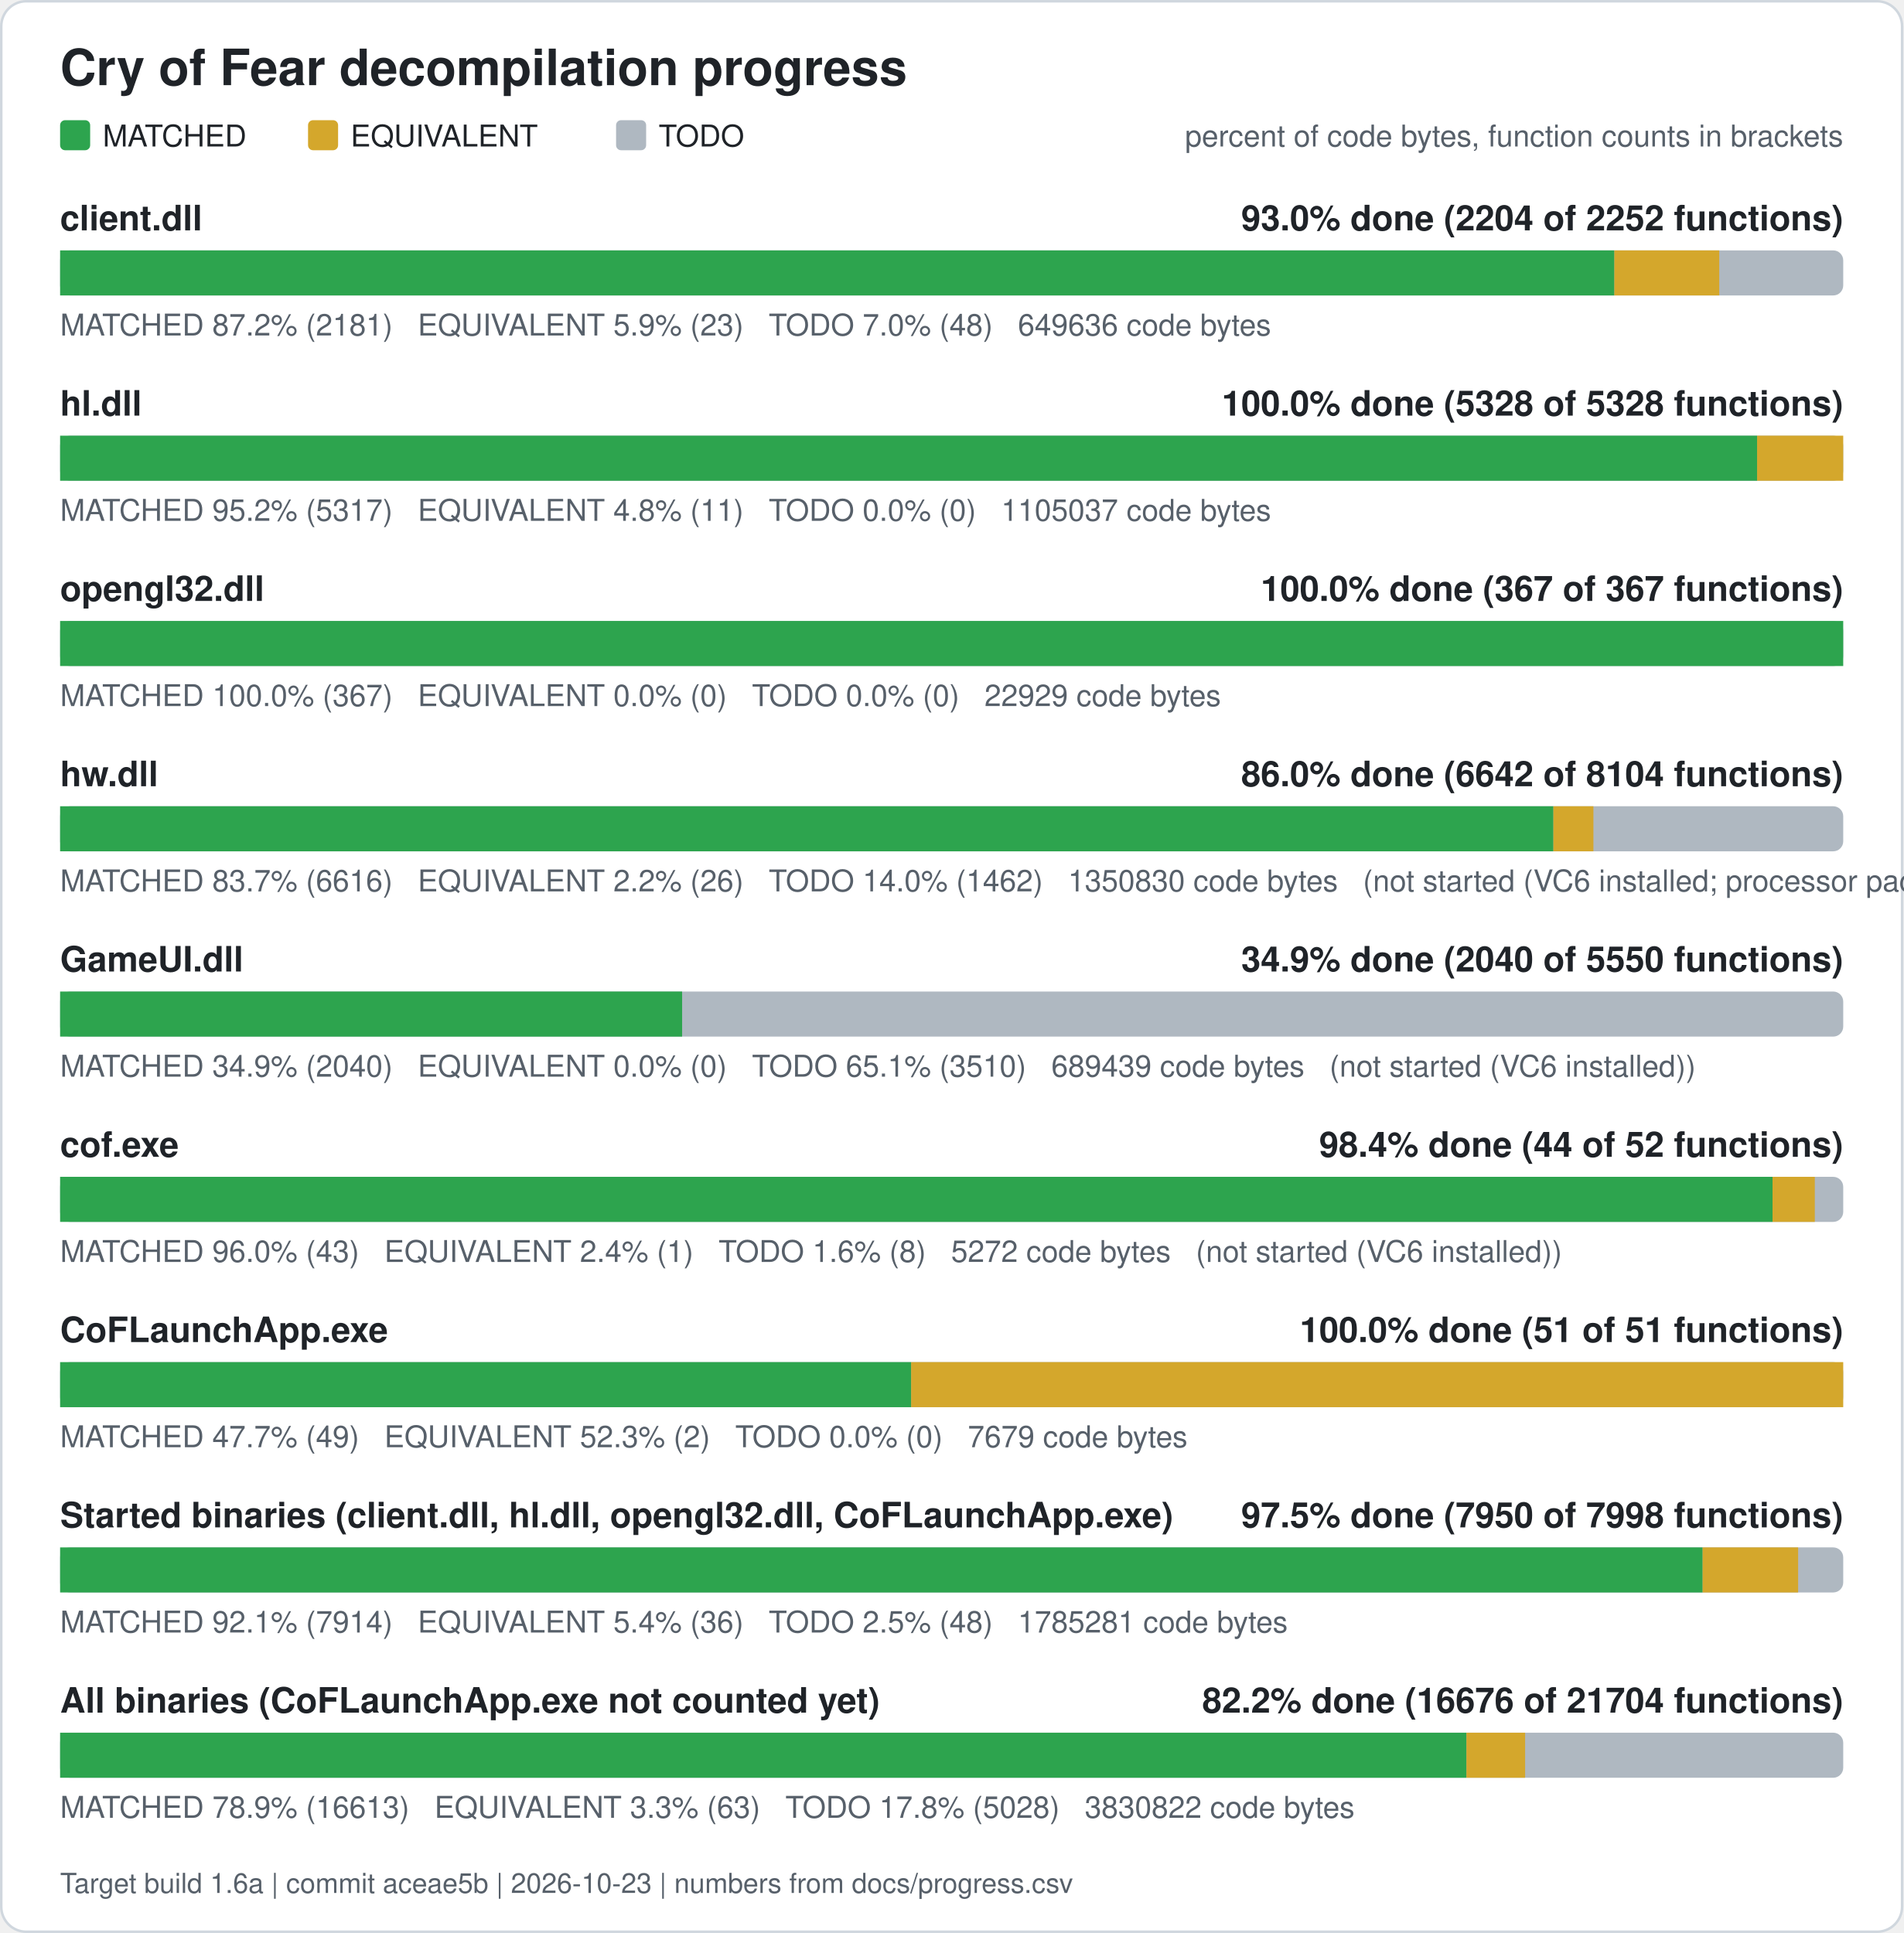
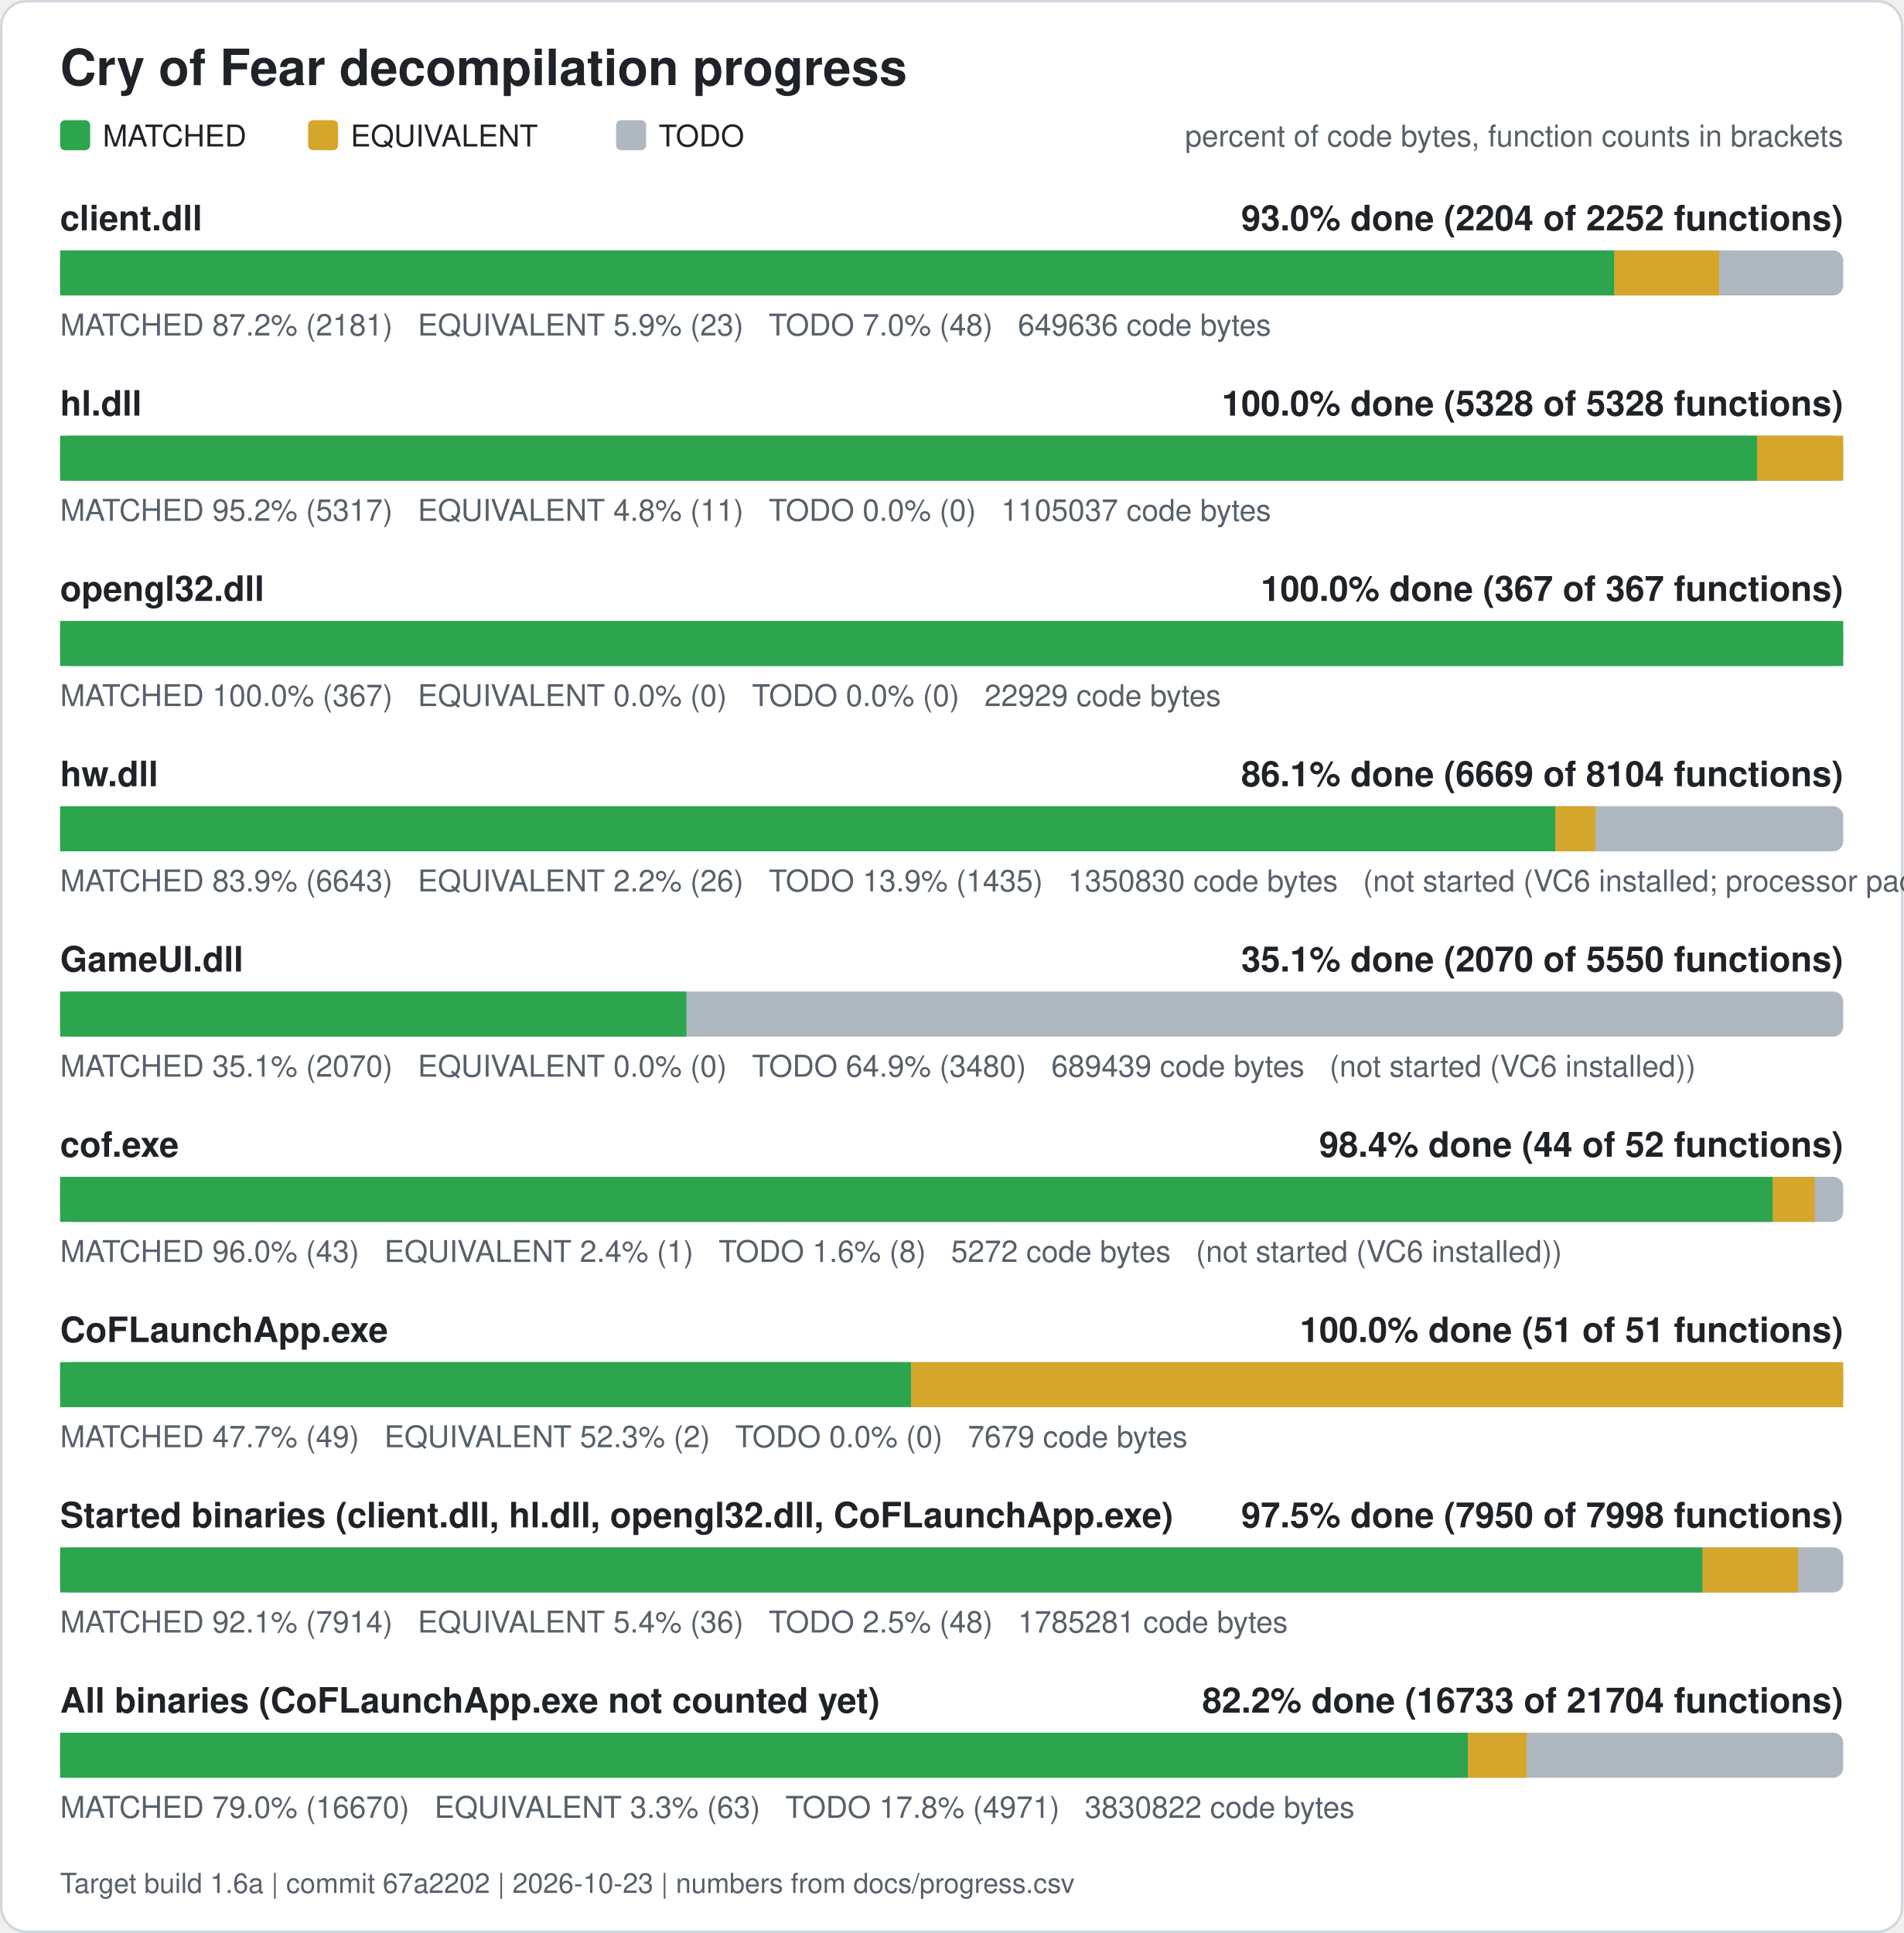
<svg xmlns="http://www.w3.org/2000/svg" width="760" height="772" viewBox="0 0 760 772" role="img" aria-label="Cry of Fear decompilation progress">
  <rect x="0.5" y="0.5" width="759" height="771" rx="10" fill="#ffffff" stroke="#d0d7de" />
  <text x="24" y="34" font-family="Segoe UI, Helvetica, Arial, sans-serif" font-size="20" font-weight="600" fill="#1f2328">Cry of Fear decompilation progress</text>
  <rect x="24" y="48" width="12" height="12" rx="2" fill="#2da44e" />
  <text x="41" y="58.5" font-family="Segoe UI, Helvetica, Arial, sans-serif" font-size="12" fill="#1f2328">MATCHED</text>
  <rect x="123" y="48" width="12" height="12" rx="2" fill="#d4a72c" />
  <text x="140" y="58.5" font-family="Segoe UI, Helvetica, Arial, sans-serif" font-size="12" fill="#1f2328">EQUIVALENT</text>
  <rect x="246" y="48" width="12" height="12" rx="2" fill="#afb8c1" />
  <text x="263" y="58.5" font-family="Segoe UI, Helvetica, Arial, sans-serif" font-size="12" fill="#1f2328">TODO</text>
  <text x="736" y="58.5" font-family="Segoe UI, Helvetica, Arial, sans-serif" font-size="12" fill="#57606a" text-anchor="end">percent of code bytes, function counts in brackets</text>
  <text x="24" y="92" font-family="Segoe UI, Helvetica, Arial, sans-serif" font-size="14" font-weight="600" fill="#1f2328">client.dll</text>
  <text x="736" y="92" font-family="Segoe UI, Helvetica, Arial, sans-serif" font-size="14" font-weight="600" fill="#1f2328" text-anchor="end">93.0% done (2204 of 2252 functions)</text>
  <rect x="24" y="100" width="712" height="18" rx="4" fill="#afb8c1" />
  <rect x="24.00" y="100" width="620.61" height="18" fill="#2da44e" />
  <rect x="644.61" y="100" width="41.89" height="18" fill="#d4a72c" />
  <text x="24" y="134" font-family="Segoe UI, Helvetica, Arial, sans-serif" font-size="12" fill="#57606a" xml:space="preserve">MATCHED 87.2% (2181)   EQUIVALENT 5.9% (23)   TODO 7.0% (48)   649636 code bytes</text>
  <text x="24" y="166" font-family="Segoe UI, Helvetica, Arial, sans-serif" font-size="14" font-weight="600" fill="#1f2328">hl.dll</text>
  <text x="736" y="166" font-family="Segoe UI, Helvetica, Arial, sans-serif" font-size="14" font-weight="600" fill="#1f2328" text-anchor="end">100.0% done (5328 of 5328 functions)</text>
  <rect x="24" y="174" width="712" height="18" rx="4" fill="#afb8c1" />
  <rect x="24.00" y="174" width="677.61" height="18" fill="#2da44e" />
  <rect x="701.61" y="174" width="34.39" height="18" fill="#d4a72c" />
  <text x="24" y="208" font-family="Segoe UI, Helvetica, Arial, sans-serif" font-size="12" fill="#57606a" xml:space="preserve">MATCHED 95.2% (5317)   EQUIVALENT 4.8% (11)   TODO 0.0% (0)   1105037 code bytes</text>
  <text x="24" y="240" font-family="Segoe UI, Helvetica, Arial, sans-serif" font-size="14" font-weight="600" fill="#1f2328">opengl32.dll</text>
  <text x="736" y="240" font-family="Segoe UI, Helvetica, Arial, sans-serif" font-size="14" font-weight="600" fill="#1f2328" text-anchor="end">100.0% done (367 of 367 functions)</text>
  <rect x="24" y="248" width="712" height="18" rx="4" fill="#afb8c1" />
  <rect x="24.00" y="248" width="712.00" height="18" fill="#2da44e" />
  <text x="24" y="282" font-family="Segoe UI, Helvetica, Arial, sans-serif" font-size="12" fill="#57606a" xml:space="preserve">MATCHED 100.0% (367)   EQUIVALENT 0.0% (0)   TODO 0.0% (0)   22929 code bytes</text>
  <text x="24" y="314" font-family="Segoe UI, Helvetica, Arial, sans-serif" font-size="14" font-weight="600" fill="#1f2328">hw.dll</text>
-   <text x="736" y="314" font-family="Segoe UI, Helvetica, Arial, sans-serif" font-size="14" font-weight="600" fill="#1f2328" text-anchor="end">86.0% done (6642 of 8104 functions)</text>
+   <text x="736" y="314" font-family="Segoe UI, Helvetica, Arial, sans-serif" font-size="14" font-weight="600" fill="#1f2328" text-anchor="end">86.1% done (6669 of 8104 functions)</text>
  <rect x="24" y="322" width="712" height="18" rx="4" fill="#afb8c1" />
-   <rect x="24.00" y="322" width="596.27" height="18" fill="#2da44e" />
-   <rect x="620.27" y="322" width="15.98" height="18" fill="#d4a72c" />
-   <text x="24" y="356" font-family="Segoe UI, Helvetica, Arial, sans-serif" font-size="12" fill="#57606a" xml:space="preserve">MATCHED 83.7% (6616)   EQUIVALENT 2.2% (26)   TODO 14.0% (1462)   1350830 code bytes   (not started (VC6 installed; processor pack and VS 2005 objects need those compilers))</text>
+   <rect x="24.00" y="322" width="597.11" height="18" fill="#2da44e" />
+   <rect x="621.11" y="322" width="15.98" height="18" fill="#d4a72c" />
+   <text x="24" y="356" font-family="Segoe UI, Helvetica, Arial, sans-serif" font-size="12" fill="#57606a" xml:space="preserve">MATCHED 83.9% (6643)   EQUIVALENT 2.2% (26)   TODO 13.9% (1435)   1350830 code bytes   (not started (VC6 installed; processor pack and VS 2005 objects need those compilers))</text>
  <text x="24" y="388" font-family="Segoe UI, Helvetica, Arial, sans-serif" font-size="14" font-weight="600" fill="#1f2328">GameUI.dll</text>
-   <text x="736" y="388" font-family="Segoe UI, Helvetica, Arial, sans-serif" font-size="14" font-weight="600" fill="#1f2328" text-anchor="end">34.9% done (2040 of 5550 functions)</text>
+   <text x="736" y="388" font-family="Segoe UI, Helvetica, Arial, sans-serif" font-size="14" font-weight="600" fill="#1f2328" text-anchor="end">35.1% done (2070 of 5550 functions)</text>
  <rect x="24" y="396" width="712" height="18" rx="4" fill="#afb8c1" />
-   <rect x="24.00" y="396" width="248.37" height="18" fill="#2da44e" />
-   <text x="24" y="430" font-family="Segoe UI, Helvetica, Arial, sans-serif" font-size="12" fill="#57606a" xml:space="preserve">MATCHED 34.9% (2040)   EQUIVALENT 0.0% (0)   TODO 65.1% (3510)   689439 code bytes   (not started (VC6 installed))</text>
+   <rect x="24.00" y="396" width="250.09" height="18" fill="#2da44e" />
+   <text x="24" y="430" font-family="Segoe UI, Helvetica, Arial, sans-serif" font-size="12" fill="#57606a" xml:space="preserve">MATCHED 35.1% (2070)   EQUIVALENT 0.0% (0)   TODO 64.9% (3480)   689439 code bytes   (not started (VC6 installed))</text>
  <text x="24" y="462" font-family="Segoe UI, Helvetica, Arial, sans-serif" font-size="14" font-weight="600" fill="#1f2328">cof.exe</text>
  <text x="736" y="462" font-family="Segoe UI, Helvetica, Arial, sans-serif" font-size="14" font-weight="600" fill="#1f2328" text-anchor="end">98.4% done (44 of 52 functions)</text>
  <rect x="24" y="470" width="712" height="18" rx="4" fill="#afb8c1" />
  <rect x="24.00" y="470" width="683.77" height="18" fill="#2da44e" />
  <rect x="707.77" y="470" width="16.88" height="18" fill="#d4a72c" />
  <text x="24" y="504" font-family="Segoe UI, Helvetica, Arial, sans-serif" font-size="12" fill="#57606a" xml:space="preserve">MATCHED 96.0% (43)   EQUIVALENT 2.4% (1)   TODO 1.6% (8)   5272 code bytes   (not started (VC6 installed))</text>
  <text x="24" y="536" font-family="Segoe UI, Helvetica, Arial, sans-serif" font-size="14" font-weight="600" fill="#1f2328">CoFLaunchApp.exe</text>
  <text x="736" y="536" font-family="Segoe UI, Helvetica, Arial, sans-serif" font-size="14" font-weight="600" fill="#1f2328" text-anchor="end">100.0% done (51 of 51 functions)</text>
  <rect x="24" y="544" width="712" height="18" rx="4" fill="#afb8c1" />
  <rect x="24.00" y="544" width="339.82" height="18" fill="#2da44e" />
  <rect x="363.82" y="544" width="372.18" height="18" fill="#d4a72c" />
  <text x="24" y="578" font-family="Segoe UI, Helvetica, Arial, sans-serif" font-size="12" fill="#57606a" xml:space="preserve">MATCHED 47.7% (49)   EQUIVALENT 52.3% (2)   TODO 0.0% (0)   7679 code bytes</text>
  <text x="24" y="610" font-family="Segoe UI, Helvetica, Arial, sans-serif" font-size="14" font-weight="600" fill="#1f2328">Started binaries (client.dll, hl.dll, opengl32.dll, CoFLaunchApp.exe)</text>
  <text x="736" y="610" font-family="Segoe UI, Helvetica, Arial, sans-serif" font-size="14" font-weight="600" fill="#1f2328" text-anchor="end">97.5% done (7950 of 7998 functions)</text>
  <rect x="24" y="618" width="712" height="18" rx="4" fill="#afb8c1" />
  <rect x="24.00" y="618" width="655.86" height="18" fill="#2da44e" />
  <rect x="679.86" y="618" width="38.13" height="18" fill="#d4a72c" />
  <text x="24" y="652" font-family="Segoe UI, Helvetica, Arial, sans-serif" font-size="12" fill="#57606a" xml:space="preserve">MATCHED 92.1% (7914)   EQUIVALENT 5.4% (36)   TODO 2.5% (48)   1785281 code bytes</text>
  <text x="24" y="684" font-family="Segoe UI, Helvetica, Arial, sans-serif" font-size="14" font-weight="600" fill="#1f2328">All binaries (CoFLaunchApp.exe not counted yet)</text>
-   <text x="736" y="684" font-family="Segoe UI, Helvetica, Arial, sans-serif" font-size="14" font-weight="600" fill="#1f2328" text-anchor="end">82.2% done (16676 of 21704 functions)</text>
+   <text x="736" y="684" font-family="Segoe UI, Helvetica, Arial, sans-serif" font-size="14" font-weight="600" fill="#1f2328" text-anchor="end">82.2% done (16733 of 21704 functions)</text>
  <rect x="24" y="692" width="712" height="18" rx="4" fill="#afb8c1" />
-   <rect x="24.00" y="692" width="561.55" height="18" fill="#2da44e" />
-   <rect x="585.55" y="692" width="23.43" height="18" fill="#d4a72c" />
-   <text x="24" y="726" font-family="Segoe UI, Helvetica, Arial, sans-serif" font-size="12" fill="#57606a" xml:space="preserve">MATCHED 78.9% (16613)   EQUIVALENT 3.3% (63)   TODO 17.8% (5028)   3830822 code bytes</text>
-   <text x="24" y="756" font-family="Segoe UI, Helvetica, Arial, sans-serif" font-size="11" fill="#57606a">Target build 1.6a | commit aceae5b | 2026-10-23 | numbers from docs/progress.csv</text>
+   <rect x="24.00" y="692" width="562.15" height="18" fill="#2da44e" />
+   <rect x="586.15" y="692" width="23.43" height="18" fill="#d4a72c" />
+   <text x="24" y="726" font-family="Segoe UI, Helvetica, Arial, sans-serif" font-size="12" fill="#57606a" xml:space="preserve">MATCHED 79.0% (16670)   EQUIVALENT 3.3% (63)   TODO 17.8% (4971)   3830822 code bytes</text>
+   <text x="24" y="756" font-family="Segoe UI, Helvetica, Arial, sans-serif" font-size="11" fill="#57606a">Target build 1.6a | commit 67a2202 | 2026-10-23 | numbers from docs/progress.csv</text>
</svg>
